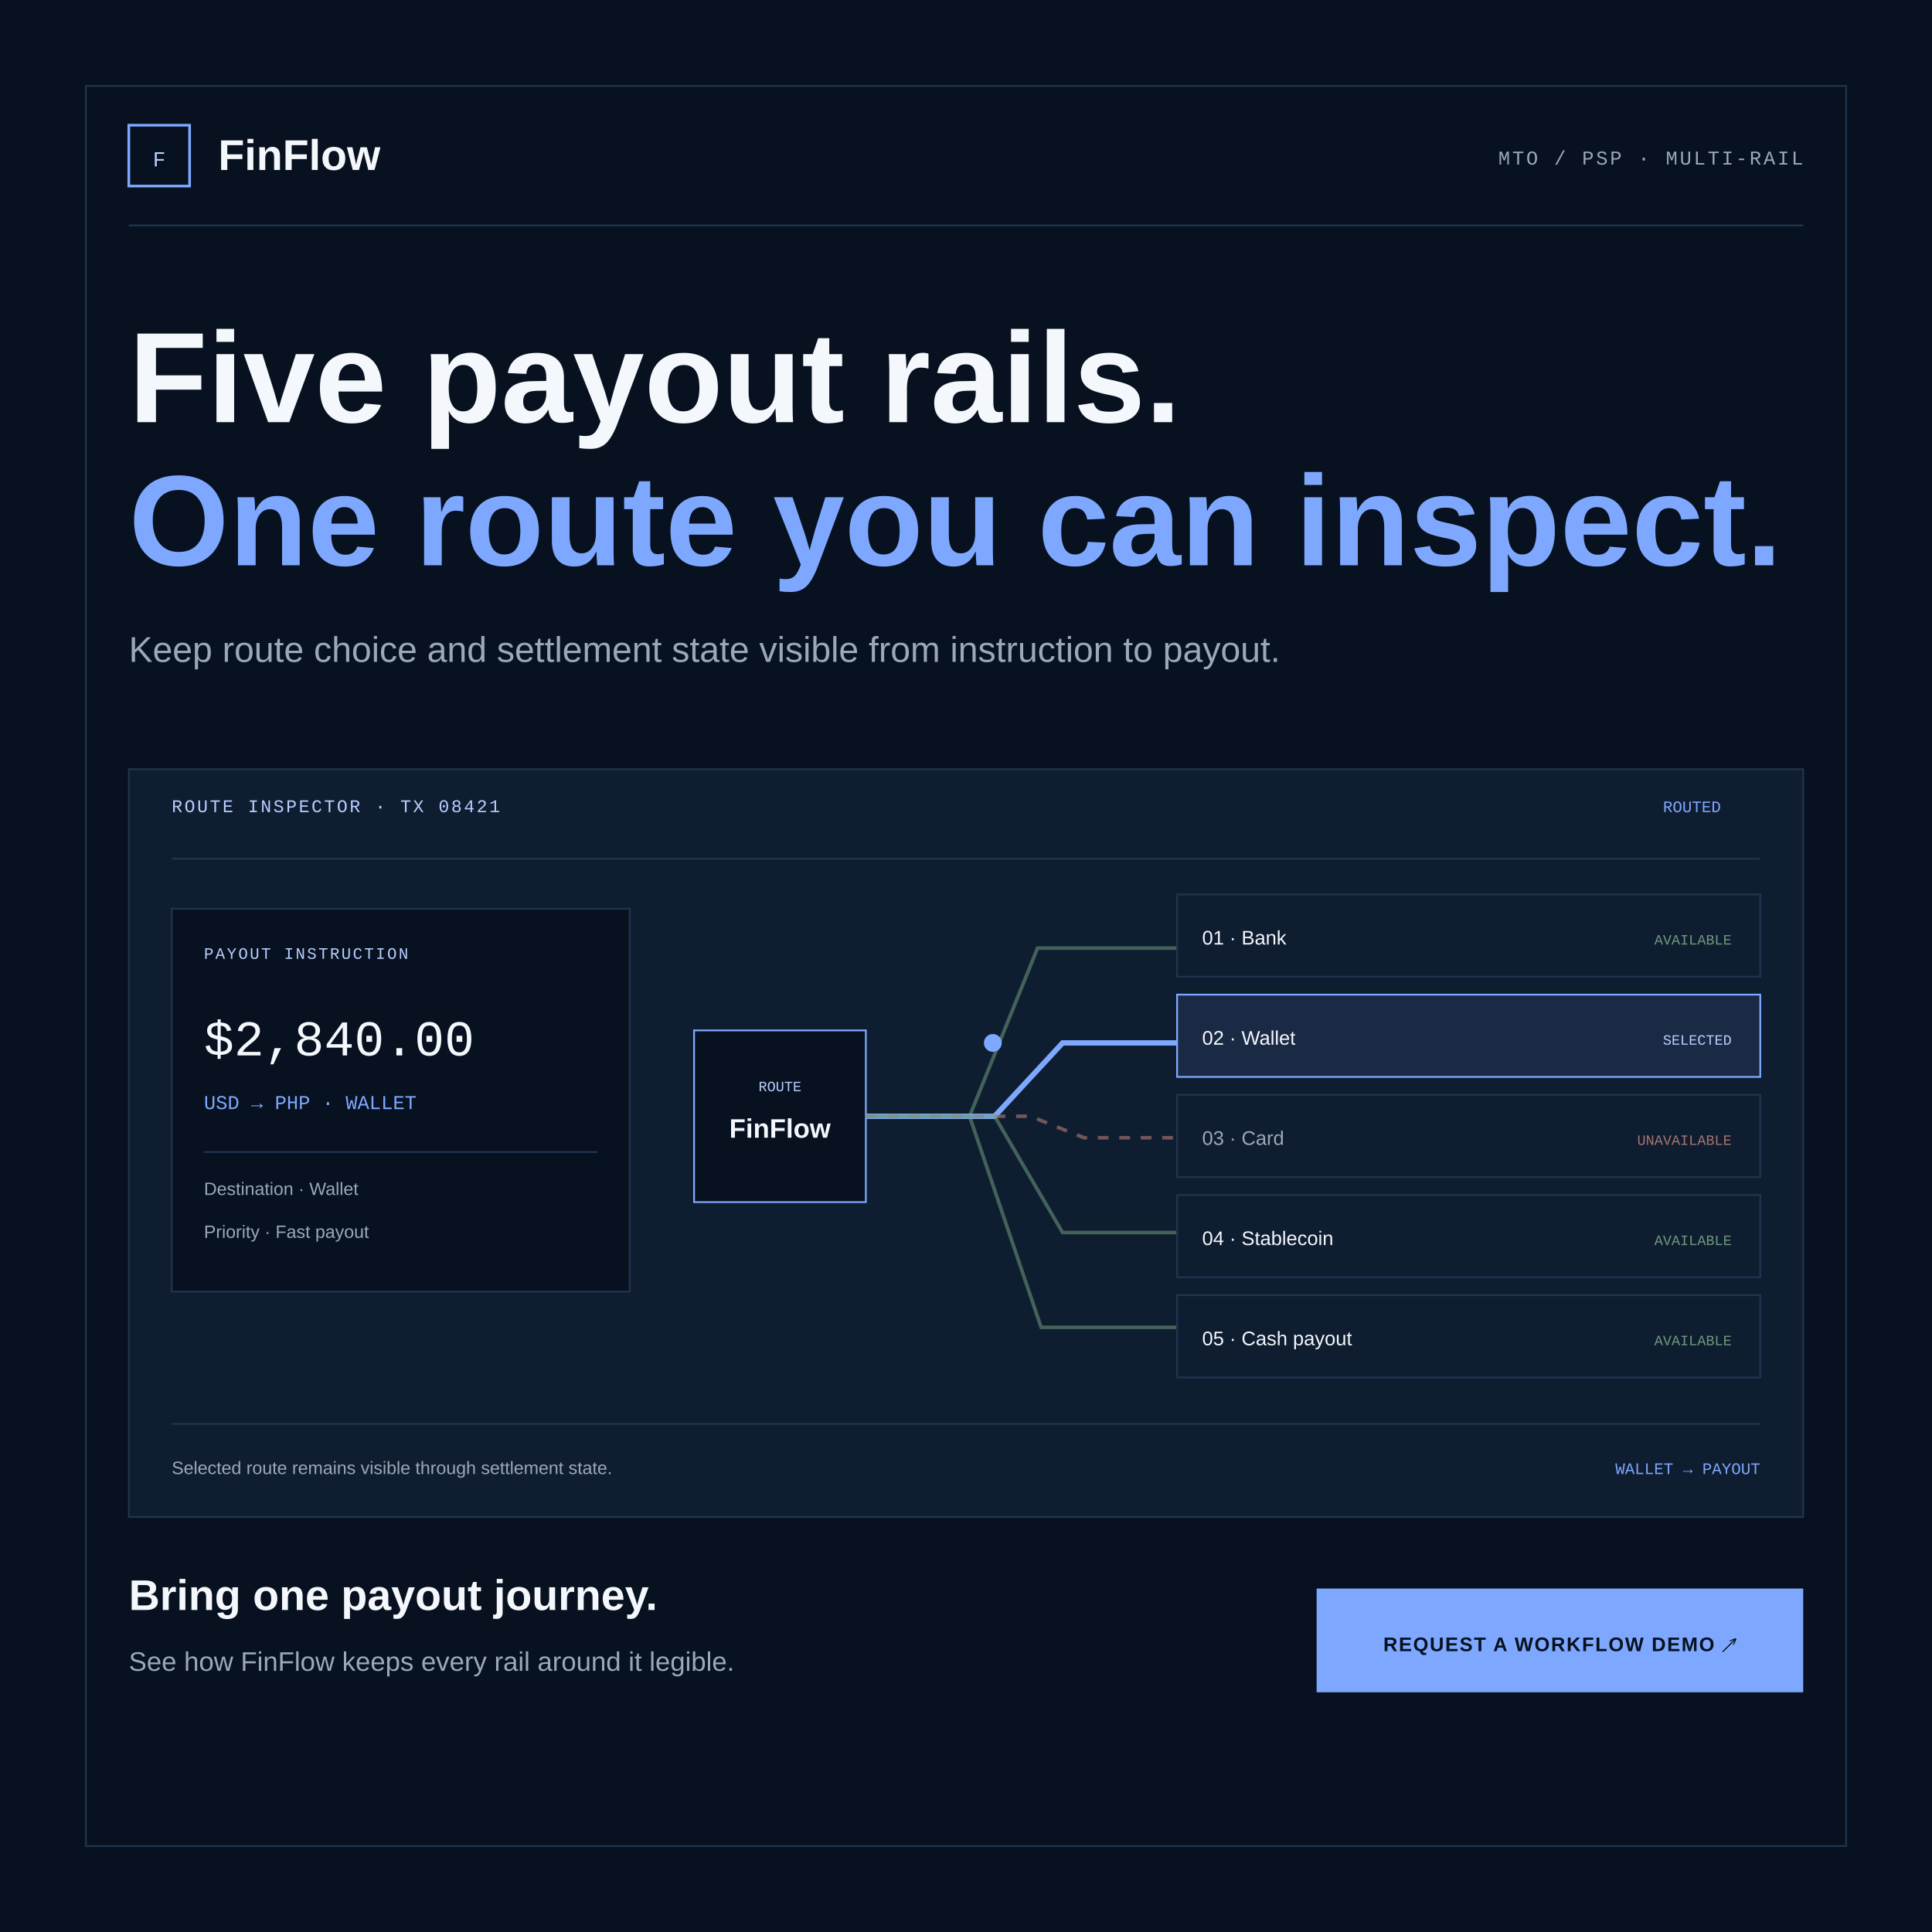
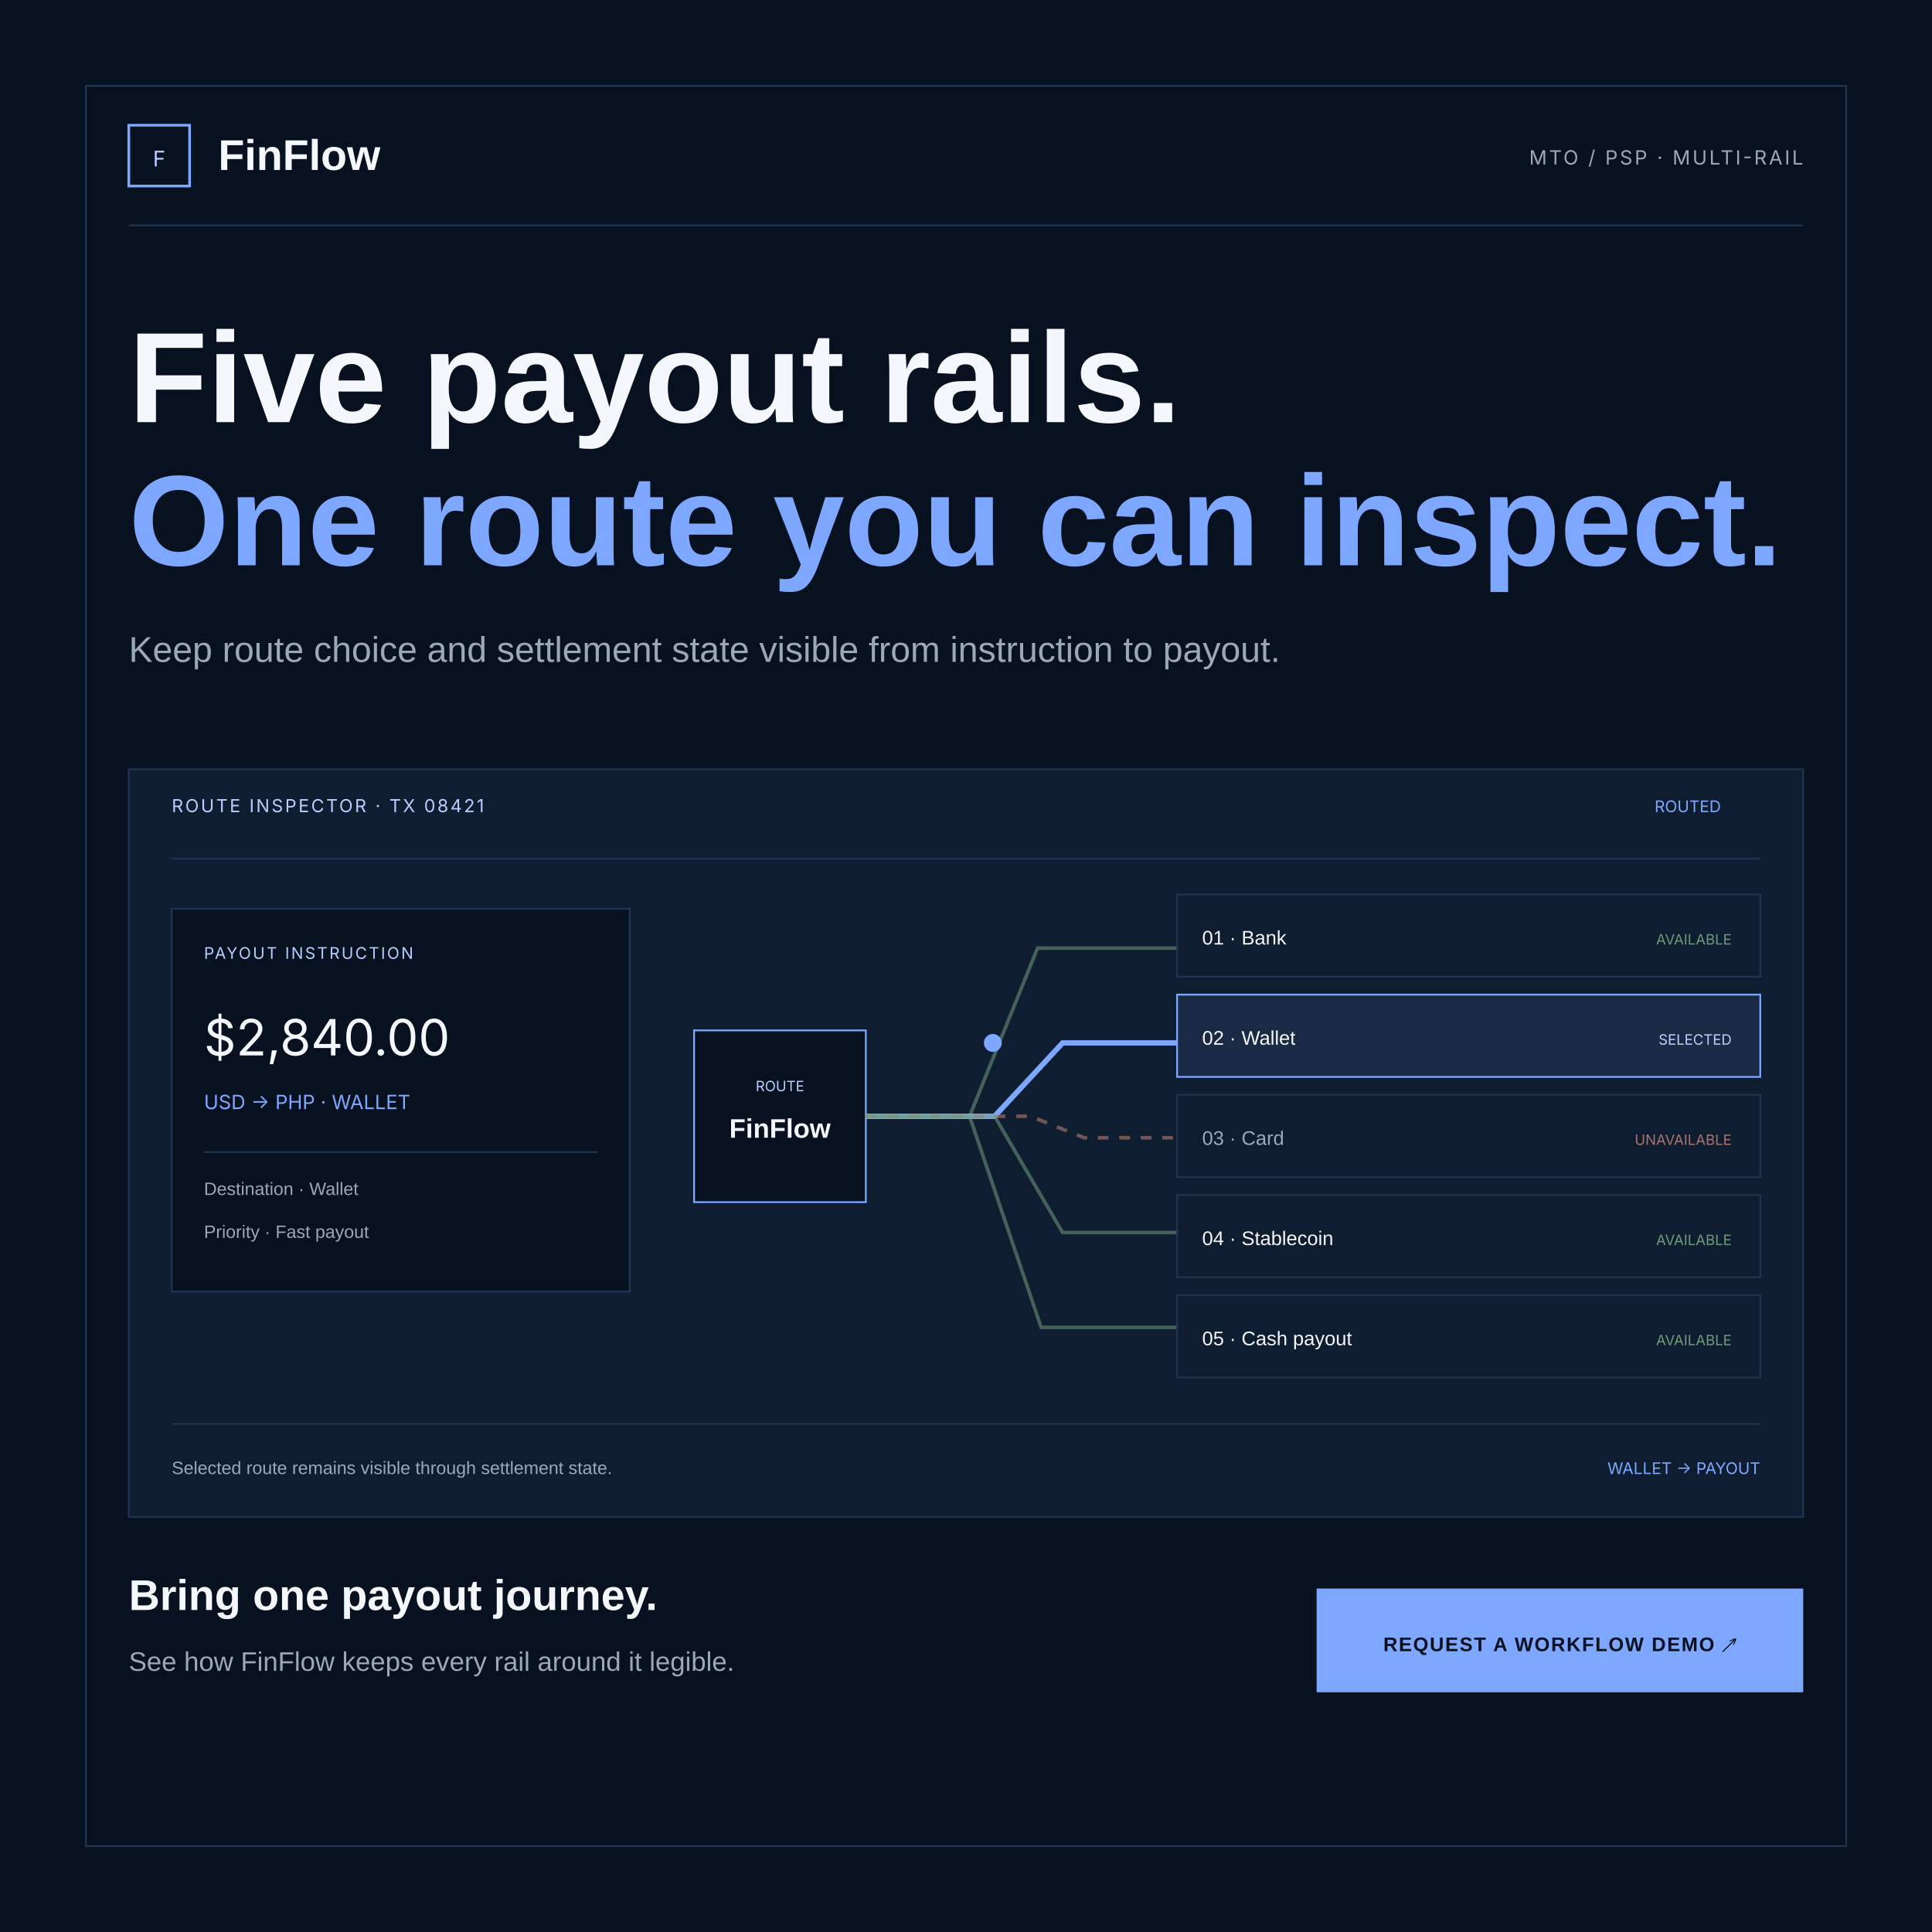
<svg xmlns="http://www.w3.org/2000/svg" width="1080" height="1080" viewBox="0 0 1080 1080" fill="none">
  <rect width="1080" height="1080" fill="#07111F" />
  <rect x="48" y="48" width="984" height="984" stroke="#20344F" />
  <g transform="translate(72 70)">
    <rect width="34" height="34" fill="none" stroke="#7EA8FF" stroke-width="1.5" />
-     <text x="17" y="23" fill="#B9CEFF" font-family="IBM Plex Mono, Courier New, monospace" font-size="12" text-anchor="middle">F</text>
+     <text x="17" y="23" fill="#B9CEFF" font-family="Inter, Courier New, monospace" font-size="12" text-anchor="middle">F</text>
    <text x="50" y="25" fill="#F4F7FB" font-family="Arial, Helvetica, sans-serif" font-size="24" font-weight="700">FinFlow</text>
  </g>
-   <text x="1008" y="92" fill="#9AA8B8" font-family="IBM Plex Mono, Courier New, monospace" font-size="11" text-anchor="end" letter-spacing="1.2">MTO / PSP · MULTI-RAIL</text>
+   <text x="1008" y="92" fill="#9AA8B8" font-family="Inter, Courier New, monospace" font-size="11" text-anchor="end" letter-spacing="1.2">MTO / PSP · MULTI-RAIL</text>
  <line x1="72" y1="126" x2="1008" y2="126" stroke="#20344F" />
  <text x="72" y="236" fill="#F4F7FB" font-family="Arial, Helvetica, sans-serif" font-size="72" font-weight="700">Five payout rails.</text>
  <text x="72" y="316" fill="#7EA8FF" font-family="Arial, Helvetica, sans-serif" font-size="72" font-weight="700">One route you can inspect.</text>
  <text x="72" y="370" fill="#9AA8B8" font-family="Arial, Helvetica, sans-serif" font-size="20">Keep route choice and settlement state visible from instruction to payout.</text>
  <g transform="translate(72 430)">
    <rect width="936" height="418" fill="#0F1D31" stroke="#20344F" />
    <g transform="translate(24 24)">
-       <text x="0" y="0" fill="#B9CEFF" font-family="IBM Plex Mono, Courier New, monospace" font-size="10" letter-spacing="1.1">ROUTE INSPECTOR · TX 08421</text>
-       <text x="866" y="0" fill="#7EA8FF" font-family="IBM Plex Mono, Courier New, monospace" font-size="9" text-anchor="end">ROUTED</text>
+       <text x="0" y="0" fill="#B9CEFF" font-family="Inter, Courier New, monospace" font-size="10" letter-spacing="1.1">ROUTE INSPECTOR · TX 08421</text>
+       <text x="866" y="0" fill="#7EA8FF" font-family="Inter, Courier New, monospace" font-size="9" text-anchor="end">ROUTED</text>
    </g>
    <line x1="24" y1="50" x2="912" y2="50" stroke="#20344F" />
    <g transform="translate(24 78)">
      <rect width="256" height="214" fill="#07111F" stroke="#20344F" />
-       <text x="18" y="28" fill="#B9CEFF" font-family="IBM Plex Mono, Courier New, monospace" font-size="9" letter-spacing="1">PAYOUT INSTRUCTION</text>
-       <text x="18" y="82" fill="#F4F7FB" font-family="IBM Plex Mono, Courier New, monospace" font-size="28">$2,840.00</text>
-       <text x="18" y="112" fill="#7EA8FF" font-family="IBM Plex Mono, Courier New, monospace" font-size="11">USD → PHP · WALLET</text>
+       <text x="18" y="28" fill="#B9CEFF" font-family="Inter, Courier New, monospace" font-size="9" letter-spacing="1">PAYOUT INSTRUCTION</text>
+       <text x="18" y="82" fill="#F4F7FB" font-family="Inter, Courier New, monospace" font-size="28">$2,840.00</text>
+       <text x="18" y="112" fill="#7EA8FF" font-family="Inter, Courier New, monospace" font-size="11">USD → PHP · WALLET</text>
      <line x1="18" y1="136" x2="238" y2="136" stroke="#20344F" />
      <text x="18" y="160" fill="#9AA8B8" font-family="Arial, Helvetica, sans-serif" font-size="10">Destination · Wallet</text>
      <text x="18" y="184" fill="#9AA8B8" font-family="Arial, Helvetica, sans-serif" font-size="10">Priority · Fast payout</text>
    </g>
    <g transform="translate(316 78)">
      <rect x="0" y="68" width="96" height="96" fill="#07111F" stroke="#7EA8FF" />
-       <text x="48" y="102" fill="#B9CEFF" font-family="IBM Plex Mono, Courier New, monospace" font-size="8" text-anchor="middle">ROUTE</text>
+       <text x="48" y="102" fill="#B9CEFF" font-family="Inter, Courier New, monospace" font-size="8" text-anchor="middle">ROUTE</text>
      <text x="48" y="128" fill="#F4F7FB" font-family="Arial, Helvetica, sans-serif" font-size="15" font-weight="700" text-anchor="middle">FinFlow</text>
      <path d="M96 116H154L192 22H270" stroke="#6E9A7B" stroke-opacity=".55" stroke-width="2" />
      <path d="M96 116H168L206 75H270" stroke="#7EA8FF" stroke-width="3" />
      <path d="M96 116H188L218 128H270" stroke="#A6756E" stroke-opacity=".65" stroke-width="2" stroke-dasharray="6 6" />
      <path d="M96 116H168L206 181H270" stroke="#6E9A7B" stroke-opacity=".55" stroke-width="2" />
      <path d="M96 116H154L194 234H270" stroke="#6E9A7B" stroke-opacity=".55" stroke-width="2" />
      <circle cx="167" cy="75" r="5" fill="#7EA8FF" />
    </g>
    <g transform="translate(586 70)">
      <g>
        <rect width="326" height="46" fill="none" stroke="#20344F" />
        <text x="14" y="28" fill="#F4F7FB" font-family="Arial, Helvetica, sans-serif" font-size="11">01 · Bank</text>
-         <text x="310" y="28" fill="#6E9A7B" font-family="IBM Plex Mono, Courier New, monospace" font-size="8" text-anchor="end">AVAILABLE</text>
+         <text x="310" y="28" fill="#6E9A7B" font-family="Inter, Courier New, monospace" font-size="8" text-anchor="end">AVAILABLE</text>
      </g>
      <g transform="translate(0 56)">
        <rect width="326" height="46" fill="#7EA8FF" fill-opacity=".10" stroke="#7EA8FF" />
        <text x="14" y="28" fill="#F4F7FB" font-family="Arial, Helvetica, sans-serif" font-size="11">02 · Wallet</text>
-         <text x="310" y="28" fill="#B9CEFF" font-family="IBM Plex Mono, Courier New, monospace" font-size="8" text-anchor="end">SELECTED</text>
+         <text x="310" y="28" fill="#B9CEFF" font-family="Inter, Courier New, monospace" font-size="8" text-anchor="end">SELECTED</text>
      </g>
      <g transform="translate(0 112)">
        <rect width="326" height="46" fill="none" stroke="#20344F" />
        <text x="14" y="28" fill="#9AA8B8" font-family="Arial, Helvetica, sans-serif" font-size="11">03 · Card</text>
-         <text x="310" y="28" fill="#A6756E" font-family="IBM Plex Mono, Courier New, monospace" font-size="8" text-anchor="end">UNAVAILABLE</text>
+         <text x="310" y="28" fill="#A6756E" font-family="Inter, Courier New, monospace" font-size="8" text-anchor="end">UNAVAILABLE</text>
      </g>
      <g transform="translate(0 168)">
        <rect width="326" height="46" fill="none" stroke="#20344F" />
        <text x="14" y="28" fill="#F4F7FB" font-family="Arial, Helvetica, sans-serif" font-size="11">04 · Stablecoin</text>
-         <text x="310" y="28" fill="#6E9A7B" font-family="IBM Plex Mono, Courier New, monospace" font-size="8" text-anchor="end">AVAILABLE</text>
+         <text x="310" y="28" fill="#6E9A7B" font-family="Inter, Courier New, monospace" font-size="8" text-anchor="end">AVAILABLE</text>
      </g>
      <g transform="translate(0 224)">
        <rect width="326" height="46" fill="none" stroke="#20344F" />
        <text x="14" y="28" fill="#F4F7FB" font-family="Arial, Helvetica, sans-serif" font-size="11">05 · Cash payout</text>
-         <text x="310" y="28" fill="#6E9A7B" font-family="IBM Plex Mono, Courier New, monospace" font-size="8" text-anchor="end">AVAILABLE</text>
+         <text x="310" y="28" fill="#6E9A7B" font-family="Inter, Courier New, monospace" font-size="8" text-anchor="end">AVAILABLE</text>
      </g>
    </g>
    <line x1="24" y1="366" x2="912" y2="366" stroke="#20344F" />
    <text x="24" y="394" fill="#9AA8B8" font-family="Arial, Helvetica, sans-serif" font-size="10">Selected route remains visible through settlement state.</text>
-     <text x="912" y="394" fill="#7EA8FF" font-family="IBM Plex Mono, Courier New, monospace" font-size="9" text-anchor="end">WALLET → PAYOUT</text>
+     <text x="912" y="394" fill="#7EA8FF" font-family="Inter, Courier New, monospace" font-size="9" text-anchor="end">WALLET → PAYOUT</text>
  </g>
  <g transform="translate(72 900)">
    <text x="0" y="0" fill="#F4F7FB" font-family="Arial, Helvetica, sans-serif" font-size="24" font-weight="600">Bring one payout journey.</text>
    <text x="0" y="34" fill="#9AA8B8" font-family="Arial, Helvetica, sans-serif" font-size="15">See how FinFlow keeps every rail around it legible.</text>
    <rect x="664" y="-12" width="272" height="58" fill="#7EA8FF" />
    <text x="800" y="23" fill="#07111F" font-family="Arial, Helvetica, sans-serif" font-size="11" font-weight="700" text-anchor="middle" letter-spacing=".7">REQUEST A WORKFLOW DEMO ↗</text>
  </g>
</svg>
